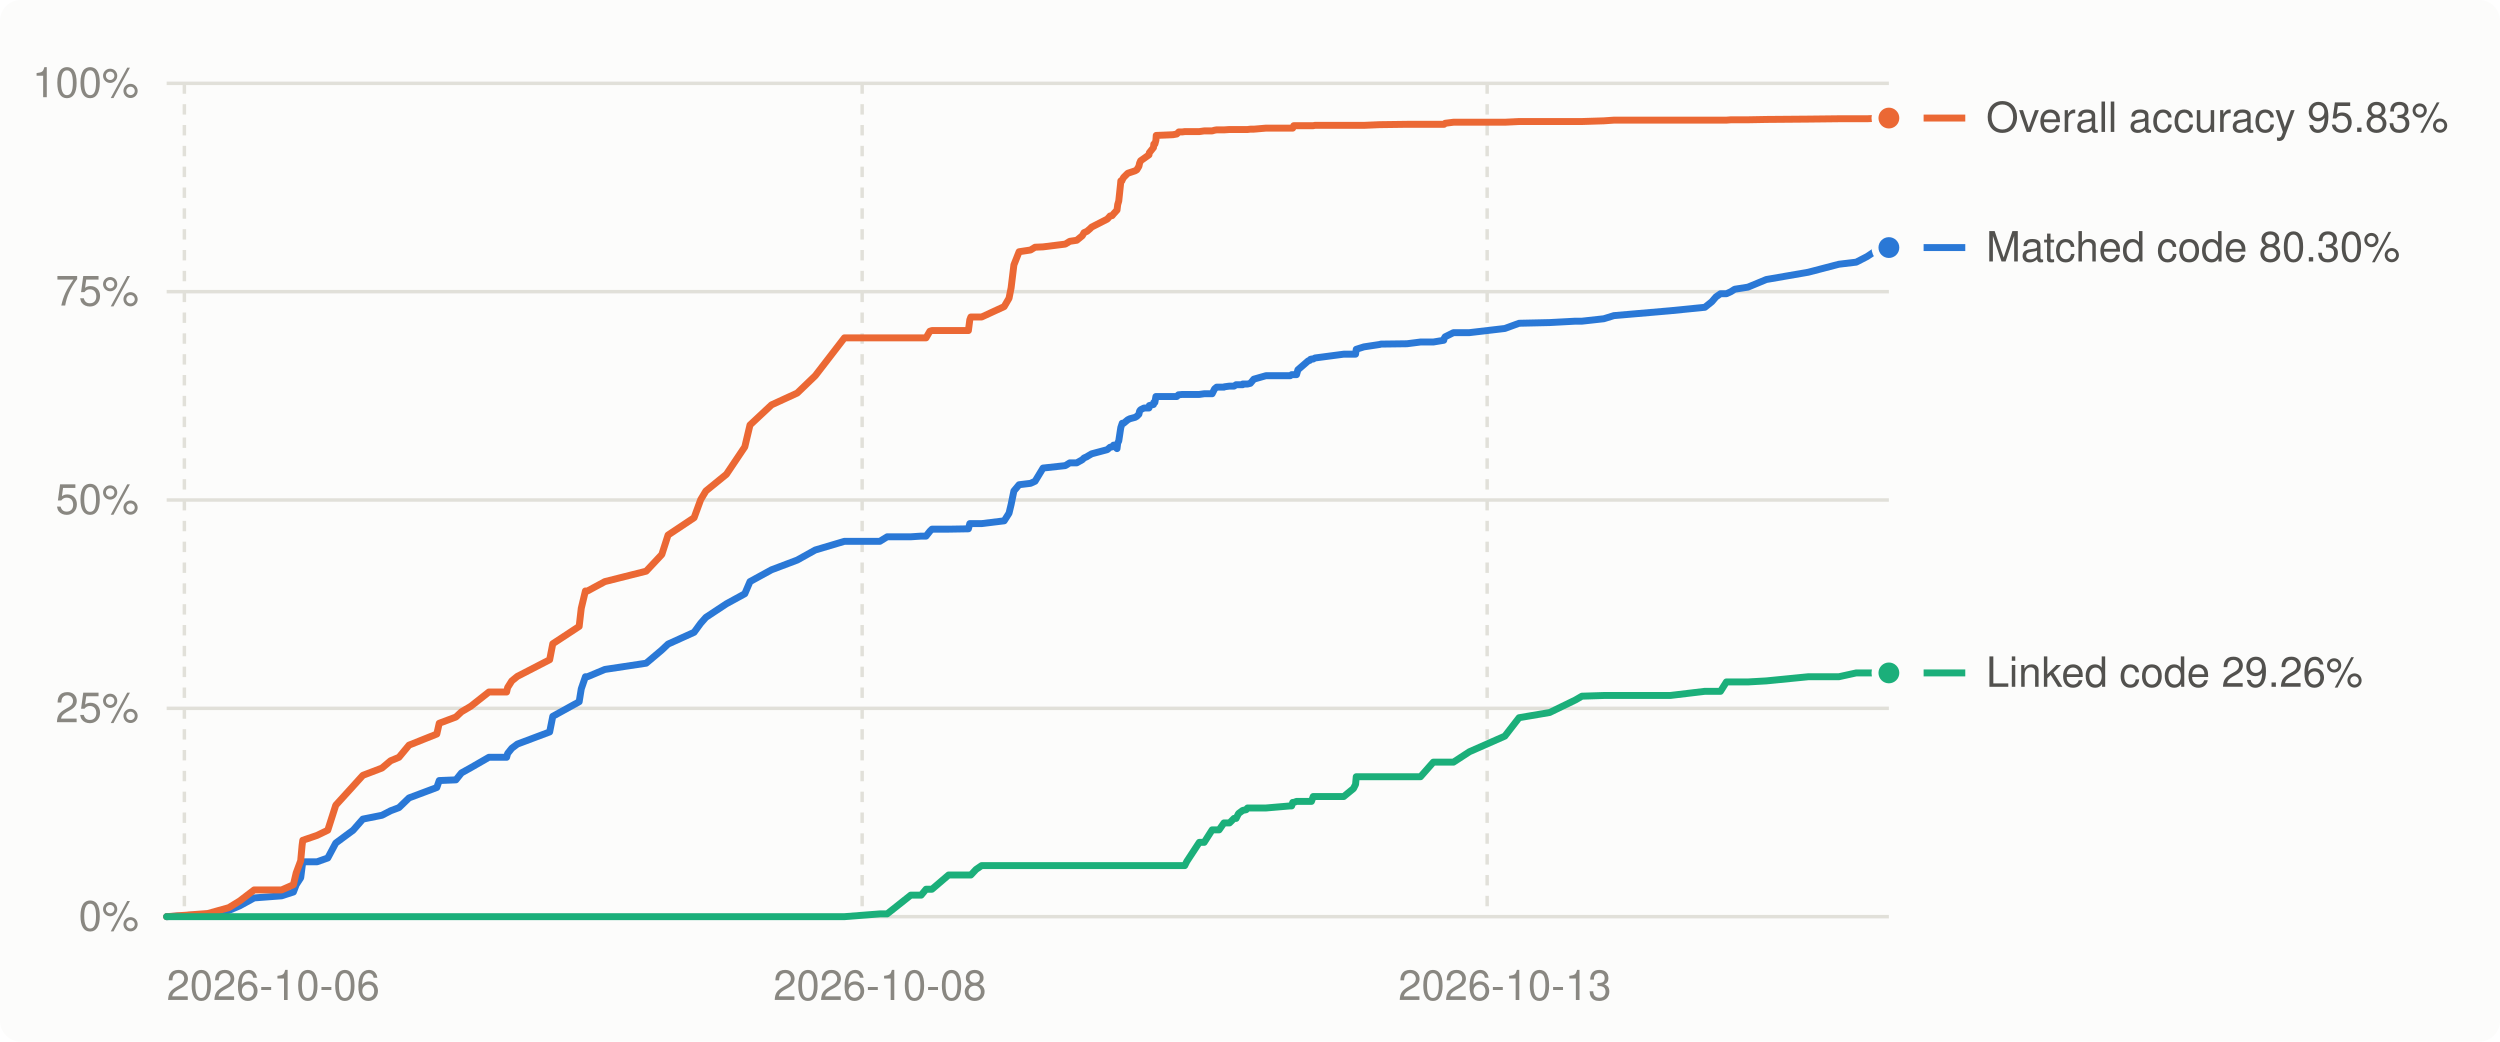
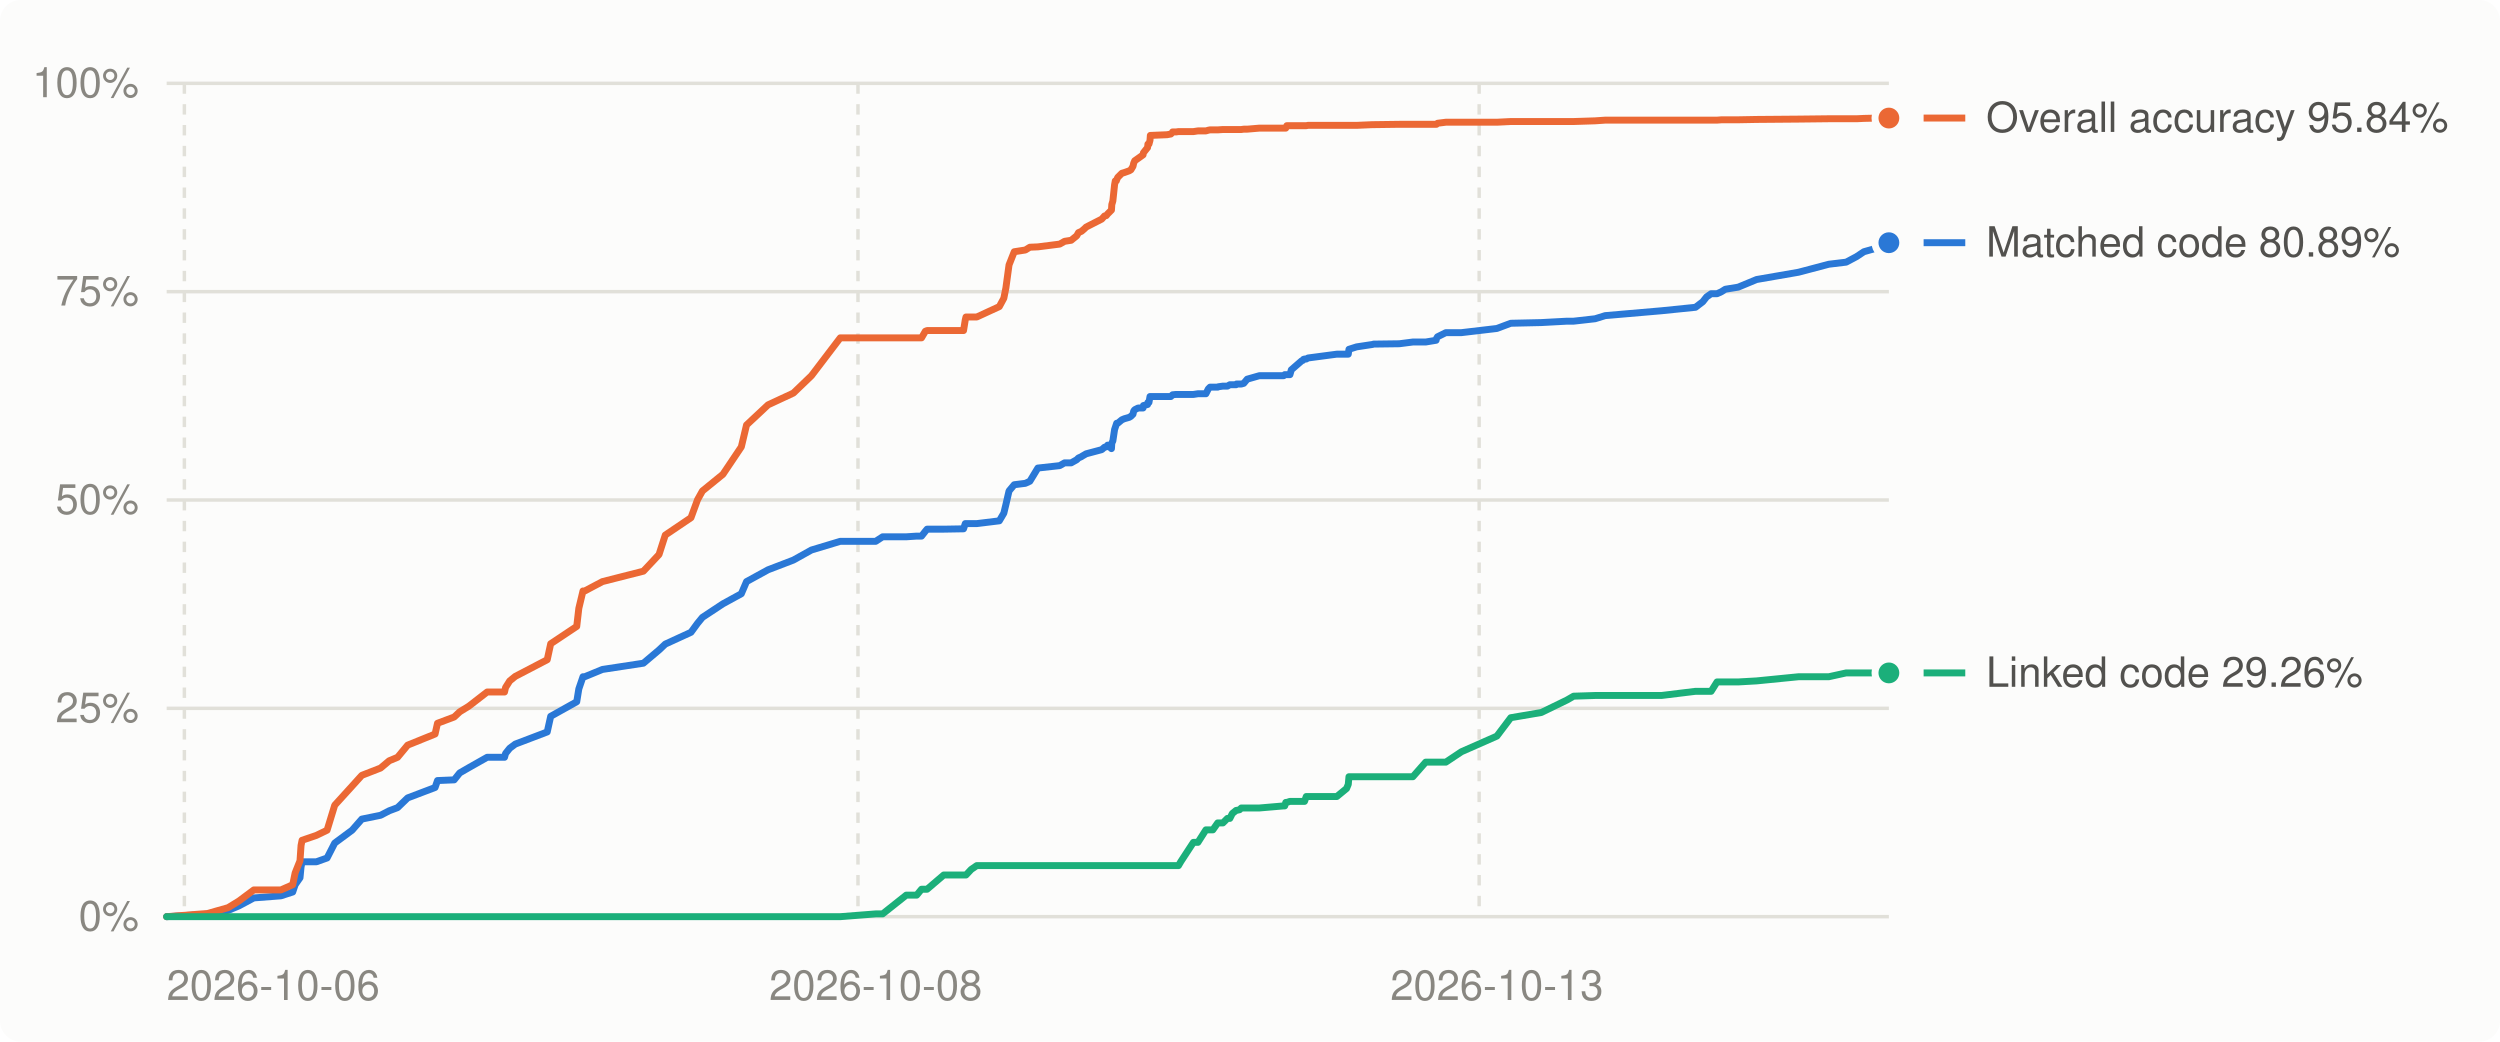
<svg xmlns="http://www.w3.org/2000/svg" viewBox="0 0 720 300" width="720" height="300" role="img" aria-label="Decompilation progress over time">
  <style>
.bg{fill:#fcfcfb}.grid{stroke:#e1e0d9}.muted{fill:#898781}.lbl{fill:#52514e}.ln0{stroke:#2a78d6}.dot0{fill:#2a78d6;stroke:#fcfcfb}.ln1{stroke:#eb6834}.dot1{fill:#eb6834;stroke:#fcfcfb}.ln2{stroke:#1baf7a}.dot2{fill:#1baf7a;stroke:#fcfcfb}
@media (prefers-color-scheme: dark){.bg{fill:#1a1a19}.grid{stroke:#2c2c2a}.muted{fill:#898781}.lbl{fill:#c3c2b7}.ln0{stroke:#3987e5}.dot0{fill:#3987e5;stroke:#1a1a19}.ln1{stroke:#d95926}.dot1{fill:#d95926;stroke:#1a1a19}.ln2{stroke:#199e70}.dot2{fill:#199e70;stroke:#1a1a19}}
text{font:12px -apple-system,BlinkMacSystemFont,'Segoe UI',Helvetica,Arial,sans-serif}
</style>
  <rect class="bg" width="720" height="300" rx="6" />
  <line x1="48" x2="544" y1="264.0" y2="264.0" class="grid" stroke-width="1" />
  <text x="40" y="268.0" class="muted" text-anchor="end">0%</text>
  <line x1="48" x2="544" y1="204.0" y2="204.0" class="grid" stroke-width="1" />
  <text x="40" y="208.0" class="muted" text-anchor="end">25%</text>
  <line x1="48" x2="544" y1="144.0" y2="144.0" class="grid" stroke-width="1" />
  <text x="40" y="148.0" class="muted" text-anchor="end">50%</text>
  <line x1="48" x2="544" y1="84.0" y2="84.0" class="grid" stroke-width="1" />
  <text x="40" y="88.0" class="muted" text-anchor="end">75%</text>
  <line x1="48" x2="544" y1="24.0" y2="24.0" class="grid" stroke-width="1" />
  <text x="40" y="28.0" class="muted" text-anchor="end">100%</text>
  <line x1="53.1" x2="53.1" y1="24" y2="264" class="grid" stroke-width="1" stroke-dasharray="3 3" />
-   <line x1="248.3" x2="248.3" y1="24" y2="264" class="grid" stroke-width="1" stroke-dasharray="3 3" />
-   <line x1="428.3" x2="428.3" y1="24" y2="264" class="grid" stroke-width="1" stroke-dasharray="3 3" />
+   <line x1="247.1" x2="247.1" y1="24" y2="264" class="grid" stroke-width="1" stroke-dasharray="3 3" />
+   <line x1="426.0" x2="426.0" y1="24" y2="264" class="grid" stroke-width="1" stroke-dasharray="3 3" />
  <text class="muted" x="48.0" y="288" text-anchor="start">2026-10-06</text>
-   <text class="muted" x="253.4" y="288" text-anchor="middle">2026-10-08</text>
-   <text class="muted" x="433.4" y="288" text-anchor="middle">2026-10-13</text>
-   <polyline points="48.0,264.0 58.3,263.4 59.8,263.3 65.9,262.2 69.0,260.9 73.2,258.6 81.1,258.0 84.5,256.9 85.3,254.8 86.6,252.8 87.0,249.7 87.2,248.2 91.3,248.2 94.4,247.1 96.7,242.8 101.7,239.1 104.5,235.9 110.0,234.8 112.5,233.5 114.9,232.6 117.8,229.8 125.8,226.8 126.5,224.8 131.3,224.6 132.9,222.6 135.6,221.1 140.8,218.1 145.9,218.1 146.2,217.0 147.4,215.5 149.0,214.3 158.3,210.8 159.2,206.3 166.8,202.1 167.4,198.4 168.6,194.9 169.2,194.9 174.2,192.8 186.1,191.0 190.6,187.2 192.4,185.5 199.9,182.1 201.8,179.5 203.3,177.8 209.2,173.9 214.5,171.0 216.0,167.5 222.2,164.1 229.6,161.3 234.8,158.4 243.2,155.9 253.4,155.9 255.5,154.6 262.3,154.6 265.3,154.4 266.7,154.4 267.8,153.0 268.4,152.4 273.2,152.4 278.9,152.3 279.3,150.8 279.6,150.8 281.1,150.8 282.7,150.8 289.2,150.0 290.6,147.8 291.2,145.3 292.0,141.4 293.5,139.6 296.8,139.2 298.1,138.6 300.4,134.8 306.8,134.1 308.1,133.3 310.1,133.3 311.7,132.4 312.2,131.9 313.1,131.5 313.2,131.4 313.9,131.0 314.4,130.7 318.9,129.5 319.7,128.8 320.3,128.7 320.7,128.2 321.7,129.2 321.9,127.6 322.2,127.0 322.7,123.7 322.8,123.1 323.1,122.2 323.2,121.9 323.6,121.9 324.8,120.9 325.4,120.6 326.9,120.2 327.4,119.9 328.0,119.3 328.2,118.4 328.5,118.0 329.5,117.5 330.9,117.5 331.0,116.8 332.2,116.5 332.3,115.9 332.6,115.9 332.9,114.2 333.0,114.2 335.5,114.2 337.8,114.2 338.9,114.2 339.4,113.7 339.5,113.7 340.5,113.6 341.2,113.6 341.8,113.6 345.4,113.6 346.8,113.4 349.1,113.4 349.8,112.0 350.4,111.5 351.1,111.5 352.5,111.5 352.6,111.4 354.1,111.2 355.4,111.2 356.0,110.8 356.7,110.8 357.9,110.8 357.9,110.6 358.9,110.6 359.1,110.6 359.3,110.6 360.1,110.4 361.1,109.2 364.6,108.2 371.6,108.2 372.0,107.9 372.3,107.9 372.6,107.9 372.9,107.9 373.4,107.9 373.8,106.5 376.8,103.9 377.2,103.8 377.4,103.5 377.7,103.4 378.2,103.4 378.7,103.1 387.0,102.0 389.8,102.0 390.4,102.0 390.6,100.6 392.8,99.9 397.4,99.2 397.7,99.1 405.2,99.0 409.1,98.5 412.8,98.5 415.8,98.0 415.9,97.5 416.2,97.0 418.6,95.8 423.2,95.8 433.4,94.6 437.5,93.1 446.3,92.9 453.7,92.5 455.6,92.5 461.9,91.8 464.8,90.9 481.0,89.5 491.0,88.5 493.0,86.9 494.2,85.5 495.5,84.6 497.2,84.6 498.5,84.0 499.6,83.3 503.4,82.7 508.7,80.5 520.8,78.4 529.6,76.1 534.6,75.5 537.7,73.9 539.8,72.5 544.0,71.3" fill="none" class="ln0" stroke-width="2" stroke-linejoin="round" stroke-linecap="round" />
-   <polyline points="48.0,264.0 58.3,263.2 59.8,263.1 65.9,261.4 69.0,259.5 73.2,256.3 81.1,256.3 84.5,254.8 85.3,251.4 86.6,247.9 87.0,243.5 87.2,242.0 91.3,240.6 94.4,239.1 96.7,231.9 101.7,226.4 104.5,223.3 110.0,221.2 112.5,219.1 114.9,218.1 117.8,214.6 125.8,211.4 126.5,208.3 131.3,206.5 132.9,205.0 135.6,203.4 140.8,199.3 145.9,199.3 146.2,198.0 147.4,196.1 149.0,194.8 158.3,190.0 159.2,185.4 166.8,180.4 167.4,175.2 168.6,170.2 169.2,170.2 174.2,167.5 186.1,164.5 190.6,159.7 192.4,154.1 199.9,149.1 201.8,143.9 203.3,141.4 209.2,136.6 214.5,128.7 216.0,122.4 222.2,116.6 229.6,113.2 234.8,108.2 243.2,97.3 253.4,97.3 255.5,97.3 262.3,97.3 265.3,97.3 266.7,97.3 267.8,95.4 268.4,95.2 273.2,95.2 278.9,95.2 279.3,92.1 279.6,91.3 281.1,91.3 282.7,91.3 289.2,88.3 290.6,85.9 291.2,82.9 292.0,76.3 293.5,72.5 296.8,72.0 298.1,71.2 300.4,71.1 306.8,70.3 308.1,69.5 310.1,69.2 311.7,67.9 312.2,67.0 313.1,66.6 313.2,66.5 313.9,65.9 314.4,65.4 318.9,63.1 319.7,62.2 320.3,62.1 320.7,61.6 321.7,60.5 321.9,58.9 322.2,57.9 322.7,53.2 322.8,52.1 323.1,52.1 323.2,51.8 323.6,51.1 324.8,49.9 325.4,49.7 326.9,49.2 327.4,48.9 328.0,47.9 328.2,47.0 328.5,46.3 329.5,45.6 330.9,44.6 331.0,44.0 332.2,42.5 332.3,41.5 332.6,41.5 332.9,40.4 333.0,39.0 335.5,38.9 337.8,38.8 338.9,38.6 339.4,38.1 339.5,38.0 340.5,38.0 341.2,37.9 341.8,37.9 345.4,37.9 346.8,37.7 349.1,37.7 349.8,37.5 350.4,37.4 351.1,37.4 352.5,37.4 352.6,37.4 354.1,37.3 355.4,37.3 356.0,37.3 356.7,37.3 357.9,37.3 357.9,37.3 358.9,37.3 359.1,37.3 359.3,37.3 360.1,37.2 361.1,37.2 364.6,36.9 371.6,36.9 372.0,36.9 372.3,36.9 372.6,36.2 372.9,36.2 373.4,36.2 373.8,36.2 376.8,36.2 377.2,36.2 377.4,36.2 377.7,36.2 378.2,36.2 378.7,36.1 387.0,36.1 389.8,36.1 390.4,36.1 390.6,36.1 392.8,36.1 397.4,35.9 397.7,35.9 405.2,35.8 409.1,35.8 412.8,35.8 415.8,35.8 415.9,35.8 416.2,35.5 418.6,35.2 423.2,35.2 433.4,35.2 437.5,35.0 446.3,35.0 453.7,35.0 455.6,35.0 461.9,34.8 464.8,34.6 481.0,34.6 491.0,34.6 493.0,34.6 494.2,34.6 495.5,34.6 497.2,34.6 498.5,34.5 499.6,34.5 503.4,34.5 508.7,34.4 520.8,34.3 529.6,34.2 534.6,34.2 537.7,34.2 539.8,34.1 544.0,34.0" fill="none" class="ln1" stroke-width="2" stroke-linejoin="round" stroke-linecap="round" />
-   <polyline points="48.0,264.0 58.3,264.0 59.8,264.0 65.9,264.0 69.0,264.0 73.2,264.0 81.1,264.0 84.5,264.0 85.3,264.0 86.6,264.0 87.0,264.0 87.2,264.0 91.3,264.0 94.4,264.0 96.7,264.0 101.7,264.0 104.5,264.0 110.0,264.0 112.5,264.0 114.9,264.0 117.8,264.0 125.8,264.0 126.5,264.0 131.3,264.0 132.9,264.0 135.6,264.0 140.8,264.0 145.9,264.0 146.2,264.0 147.4,264.0 149.0,264.0 158.3,264.0 159.2,264.0 166.8,264.0 167.4,264.0 168.6,264.0 169.2,264.0 174.2,264.0 186.1,264.0 190.6,264.0 192.4,264.0 199.9,264.0 201.8,264.0 203.3,264.0 209.2,264.0 214.5,264.0 216.0,264.0 222.2,264.0 229.6,264.0 234.8,264.0 243.2,264.0 253.4,263.2 255.5,263.2 262.3,257.8 265.3,257.8 266.7,256.1 267.8,256.1 268.4,256.1 273.2,252.0 278.9,252.0 279.3,252.0 279.6,252.0 281.1,250.4 282.7,249.3 289.2,249.3 290.6,249.3 291.2,249.3 292.0,249.3 293.5,249.3 296.8,249.3 298.1,249.3 300.4,249.3 306.8,249.3 308.1,249.3 310.1,249.3 311.7,249.3 312.2,249.3 313.1,249.3 313.2,249.3 313.9,249.3 314.4,249.3 318.9,249.3 319.7,249.3 320.3,249.3 320.7,249.3 321.7,249.3 321.9,249.3 322.2,249.3 322.7,249.3 322.8,249.3 323.1,249.3 323.2,249.3 323.6,249.3 324.8,249.3 325.4,249.3 326.9,249.3 327.4,249.3 328.0,249.3 328.2,249.3 328.5,249.3 329.5,249.3 330.9,249.3 331.0,249.3 332.2,249.3 332.3,249.3 332.6,249.3 332.9,249.3 333.0,249.3 335.5,249.3 337.8,249.3 338.9,249.3 339.4,249.3 339.5,249.3 340.5,249.3 341.2,249.3 341.8,248.1 345.4,242.6 346.8,242.6 349.1,239.0 349.8,239.0 350.4,239.0 351.1,239.0 352.5,237.0 352.6,237.0 354.1,237.0 355.4,235.7 356.0,235.7 356.7,234.3 357.9,233.4 357.9,233.4 358.9,233.2 359.1,232.9 359.3,232.7 360.1,232.7 361.1,232.7 364.6,232.7 371.6,232.1 372.0,232.1 372.3,231.1 372.6,231.1 372.9,231.0 373.4,230.8 373.8,230.8 376.8,230.8 377.2,230.8 377.4,230.8 377.7,230.8 378.2,229.4 378.7,229.4 387.0,229.4 389.8,227.1 390.4,225.9 390.6,223.7 392.8,223.7 397.4,223.7 397.7,223.7 405.2,223.7 409.1,223.7 412.8,219.5 415.8,219.5 415.9,219.5 416.2,219.5 418.6,219.5 423.2,216.5 433.4,212.0 437.5,206.7 446.3,205.2 453.7,201.6 455.6,200.5 461.9,200.3 464.8,200.3 481.0,200.3 491.0,199.1 493.0,199.1 494.2,199.1 495.5,199.1 497.2,196.4 498.5,196.4 499.6,196.4 503.4,196.4 508.7,196.1 520.8,194.9 529.6,194.9 534.6,193.8 537.7,193.8 539.8,193.8 544.0,193.8" fill="none" class="ln2" stroke-width="2" stroke-linejoin="round" stroke-linecap="round" />
-   <circle cx="544.0" cy="71.3" r="4" class="dot0" stroke-width="2" />
+   <text class="muted" x="252.2" y="288" text-anchor="middle">2026-10-08</text>
+   <text class="muted" x="431.1" y="288" text-anchor="middle">2026-10-13</text>
+   <polyline points="48.0,264.0 58.2,263.4 59.7,263.3 65.7,262.2 68.8,260.9 73.1,258.6 80.9,258.0 84.3,256.9 85.0,254.8 86.4,252.8 86.7,249.7 87.0,248.2 91.1,248.2 94.2,247.1 96.4,242.8 101.4,239.1 104.2,235.9 109.6,234.8 112.1,233.5 114.5,232.6 117.4,229.8 125.3,226.8 126.0,224.8 130.8,224.6 132.4,222.6 135.0,221.1 140.3,218.1 145.3,218.1 145.6,217.0 146.8,215.5 148.4,214.3 157.6,210.8 158.6,206.3 166.1,202.1 166.7,198.4 167.9,194.9 168.4,194.9 173.5,192.8 185.3,191.0 189.8,187.2 191.6,185.5 199.0,182.1 200.9,179.5 202.3,177.8 208.2,173.9 213.5,171.0 215.0,167.5 221.2,164.1 228.5,161.3 233.7,158.4 242.0,155.9 252.2,155.9 254.2,154.6 261.0,154.6 264.0,154.4 265.4,154.4 266.5,153.0 267.0,152.4 271.8,152.4 277.5,152.3 278.0,150.8 278.2,150.8 279.7,150.8 281.3,150.8 287.8,150.0 289.1,147.8 289.7,145.3 290.6,141.4 292.1,139.6 295.3,139.2 296.6,138.6 298.9,134.8 305.2,134.1 306.6,133.3 308.5,133.3 310.1,132.4 310.6,131.9 311.5,131.5 311.6,131.4 312.3,131.0 312.8,130.7 317.3,129.5 318.1,128.8 318.6,128.7 319.0,128.2 320.1,129.2 320.2,127.6 320.5,127.0 321.0,123.7 321.2,123.1 321.5,122.2 321.6,121.9 321.9,121.9 323.1,120.9 323.8,120.6 325.2,120.2 325.7,119.9 326.3,119.3 326.5,118.4 326.8,118.0 327.8,117.5 329.2,117.5 329.3,116.8 330.5,116.5 330.6,115.9 330.9,115.9 331.2,114.2 331.3,114.2 333.7,114.2 336.1,114.2 337.2,114.2 337.7,113.7 337.7,113.7 338.7,113.6 339.4,113.6 340.1,113.6 343.7,113.6 345.0,113.4 347.3,113.4 348.0,112.0 348.5,111.5 349.3,111.5 350.7,111.5 350.8,111.4 352.2,111.2 353.5,111.2 354.2,110.8 354.9,110.8 356.0,110.8 356.1,110.6 357.0,110.6 357.3,110.6 357.5,110.6 358.2,110.4 359.2,109.2 362.7,108.2 369.7,108.2 370.0,107.9 370.3,107.9 370.6,107.9 370.9,107.9 371.5,107.9 371.9,106.5 374.9,103.9 375.2,103.8 375.4,103.5 375.7,103.4 376.2,103.4 376.7,103.1 385.0,102.0 387.8,102.0 388.3,102.0 388.5,100.6 390.7,99.9 395.3,99.2 395.6,99.1 403.0,99.0 406.9,98.5 410.6,98.5 413.6,98.0 413.7,97.5 414.0,97.0 416.4,95.8 420.9,95.8 431.1,94.6 435.1,93.1 443.9,92.9 451.3,92.5 453.2,92.5 459.4,91.8 462.3,90.9 478.5,89.5 488.3,88.5 490.4,86.9 491.5,85.5 492.8,84.6 494.5,84.6 495.8,84.0 496.9,83.3 500.6,82.7 505.9,80.5 518.0,78.4 526.7,76.1 531.7,75.5 534.7,73.9 536.8,72.5 541.0,71.3 544.0,69.9" fill="none" class="ln0" stroke-width="2" stroke-linejoin="round" stroke-linecap="round" />
+   <polyline points="48.0,264.0 58.2,263.2 59.7,263.1 65.7,261.4 68.8,259.5 73.1,256.3 80.9,256.3 84.3,254.8 85.0,251.4 86.4,247.9 86.7,243.5 87.0,242.0 91.1,240.6 94.2,239.1 96.4,231.9 101.4,226.4 104.2,223.3 109.6,221.2 112.1,219.1 114.5,218.1 117.4,214.6 125.3,211.4 126.0,208.3 130.8,206.5 132.4,205.0 135.0,203.4 140.3,199.3 145.3,199.3 145.6,198.0 146.8,196.1 148.4,194.8 157.6,190.0 158.6,185.4 166.1,180.4 166.7,175.2 167.9,170.2 168.4,170.2 173.5,167.5 185.3,164.5 189.8,159.7 191.6,154.1 199.0,149.1 200.9,143.9 202.3,141.4 208.2,136.6 213.5,128.7 215.0,122.4 221.2,116.6 228.5,113.2 233.7,108.2 242.0,97.3 252.2,97.3 254.2,97.3 261.0,97.3 264.0,97.3 265.4,97.3 266.5,95.4 267.0,95.2 271.8,95.2 277.5,95.2 278.0,92.1 278.2,91.3 279.7,91.3 281.3,91.3 287.8,88.3 289.1,85.9 289.7,82.9 290.6,76.3 292.1,72.5 295.3,72.0 296.6,71.2 298.9,71.1 305.2,70.3 306.6,69.5 308.5,69.2 310.1,67.9 310.6,67.0 311.5,66.6 311.6,66.5 312.3,65.9 312.8,65.4 317.3,63.1 318.1,62.2 318.6,62.1 319.0,61.6 320.1,60.5 320.2,58.9 320.5,57.9 321.0,53.2 321.2,52.1 321.5,52.1 321.6,51.8 321.9,51.1 323.1,49.9 323.8,49.7 325.2,49.2 325.7,48.9 326.3,47.9 326.5,47.0 326.8,46.3 327.8,45.6 329.2,44.6 329.3,44.0 330.5,42.5 330.6,41.5 330.9,41.5 331.2,40.4 331.3,39.0 333.7,38.9 336.1,38.8 337.2,38.6 337.7,38.1 337.7,38.0 338.7,38.0 339.4,37.9 340.1,37.9 343.7,37.9 345.0,37.7 347.3,37.7 348.0,37.5 348.5,37.4 349.3,37.4 350.7,37.4 350.8,37.4 352.2,37.3 353.5,37.3 354.2,37.3 354.9,37.3 356.0,37.3 356.1,37.3 357.0,37.3 357.3,37.3 357.5,37.3 358.2,37.2 359.2,37.2 362.7,36.9 369.7,36.9 370.0,36.9 370.3,36.9 370.6,36.2 370.9,36.2 371.5,36.2 371.9,36.2 374.9,36.2 375.2,36.2 375.4,36.2 375.7,36.2 376.2,36.2 376.7,36.1 385.0,36.1 387.8,36.1 388.3,36.1 388.5,36.1 390.7,36.1 395.3,35.9 395.6,35.9 403.0,35.8 406.9,35.8 410.6,35.8 413.6,35.8 413.7,35.8 414.0,35.5 416.4,35.2 420.9,35.2 431.1,35.2 435.1,35.0 443.9,35.0 451.3,35.0 453.2,35.0 459.4,34.8 462.3,34.6 478.5,34.6 488.3,34.6 490.4,34.6 491.5,34.6 492.8,34.6 494.5,34.6 495.8,34.5 496.9,34.5 500.6,34.5 505.9,34.4 518.0,34.3 526.7,34.2 531.7,34.2 534.7,34.2 536.8,34.1 541.0,34.0 544.0,34.0" fill="none" class="ln1" stroke-width="2" stroke-linejoin="round" stroke-linecap="round" />
+   <polyline points="48.0,264.0 58.2,264.0 59.7,264.0 65.7,264.0 68.8,264.0 73.1,264.0 80.9,264.0 84.3,264.0 85.0,264.0 86.4,264.0 86.7,264.0 87.0,264.0 91.1,264.0 94.2,264.0 96.4,264.0 101.4,264.0 104.2,264.0 109.6,264.0 112.1,264.0 114.5,264.0 117.4,264.0 125.3,264.0 126.0,264.0 130.8,264.0 132.4,264.0 135.0,264.0 140.3,264.0 145.3,264.0 145.6,264.0 146.8,264.0 148.4,264.0 157.6,264.0 158.6,264.0 166.1,264.0 166.7,264.0 167.9,264.0 168.4,264.0 173.5,264.0 185.3,264.0 189.8,264.0 191.6,264.0 199.0,264.0 200.9,264.0 202.3,264.0 208.2,264.0 213.5,264.0 215.0,264.0 221.2,264.0 228.5,264.0 233.7,264.0 242.0,264.0 252.2,263.2 254.2,263.2 261.0,257.8 264.0,257.8 265.4,256.1 266.5,256.1 267.0,256.1 271.8,252.0 277.5,252.0 278.0,252.0 278.2,252.0 279.7,250.4 281.3,249.3 287.8,249.3 289.1,249.3 289.7,249.3 290.6,249.3 292.1,249.3 295.3,249.3 296.6,249.3 298.9,249.3 305.2,249.3 306.6,249.3 308.5,249.3 310.1,249.3 310.6,249.3 311.5,249.3 311.6,249.3 312.3,249.3 312.8,249.3 317.3,249.3 318.1,249.3 318.6,249.3 319.0,249.3 320.1,249.3 320.2,249.3 320.5,249.3 321.0,249.3 321.2,249.3 321.5,249.3 321.6,249.3 321.9,249.3 323.1,249.3 323.8,249.3 325.2,249.3 325.7,249.3 326.3,249.3 326.5,249.3 326.8,249.3 327.8,249.3 329.2,249.3 329.3,249.3 330.5,249.3 330.6,249.3 330.9,249.3 331.2,249.3 331.3,249.3 333.7,249.3 336.1,249.3 337.2,249.3 337.7,249.3 337.7,249.3 338.7,249.3 339.4,249.3 340.1,248.1 343.7,242.6 345.0,242.6 347.3,239.0 348.0,239.0 348.5,239.0 349.3,239.0 350.7,237.0 350.8,237.0 352.2,237.0 353.5,235.7 354.2,235.7 354.9,234.3 356.0,233.4 356.1,233.4 357.0,233.2 357.3,232.9 357.5,232.7 358.2,232.7 359.2,232.7 362.7,232.7 369.7,232.1 370.0,232.1 370.3,231.1 370.6,231.1 370.9,231.0 371.5,230.8 371.9,230.8 374.9,230.8 375.2,230.8 375.4,230.8 375.7,230.8 376.2,229.4 376.7,229.4 385.0,229.4 387.8,227.1 388.3,225.9 388.5,223.7 390.7,223.7 395.3,223.7 395.6,223.7 403.0,223.7 406.9,223.7 410.6,219.5 413.6,219.5 413.7,219.5 414.0,219.5 416.4,219.5 420.9,216.5 431.1,212.0 435.1,206.7 443.9,205.2 451.3,201.6 453.2,200.5 459.4,200.3 462.3,200.3 478.5,200.3 488.3,199.1 490.4,199.1 491.5,199.1 492.8,199.1 494.5,196.4 495.8,196.4 496.9,196.4 500.6,196.4 505.9,196.1 518.0,194.9 526.7,194.9 531.7,193.8 534.7,193.8 536.8,193.8 541.0,193.8 544.0,193.8" fill="none" class="ln2" stroke-width="2" stroke-linejoin="round" stroke-linecap="round" />
+   <circle cx="544.0" cy="69.9" r="4" class="dot0" stroke-width="2" />
  <circle cx="544.0" cy="34.0" r="4" class="dot1" stroke-width="2" />
  <circle cx="544.0" cy="193.8" r="4" class="dot2" stroke-width="2" />
  <line x1="554" x2="566" y1="193.8" y2="193.8" class="ln2" stroke-width="2" />
  <text class="lbl" x="572" y="197.8">Linked code 29.26%</text>
-   <line x1="554" x2="566" y1="71.3" y2="71.3" class="ln0" stroke-width="2" />
-   <text class="lbl" x="572" y="75.3">Matched code 80.30%</text>
+   <line x1="554" x2="566" y1="69.9" y2="69.9" class="ln0" stroke-width="2" />
+   <text class="lbl" x="572" y="73.9">Matched code 80.89%</text>
  <line x1="554" x2="566" y1="34.0" y2="34.0" class="ln1" stroke-width="2" />
-   <text class="lbl" x="572" y="38.0">Overall accuracy 95.83%</text>
+   <text class="lbl" x="572" y="38.0">Overall accuracy 95.84%</text>
</svg>
